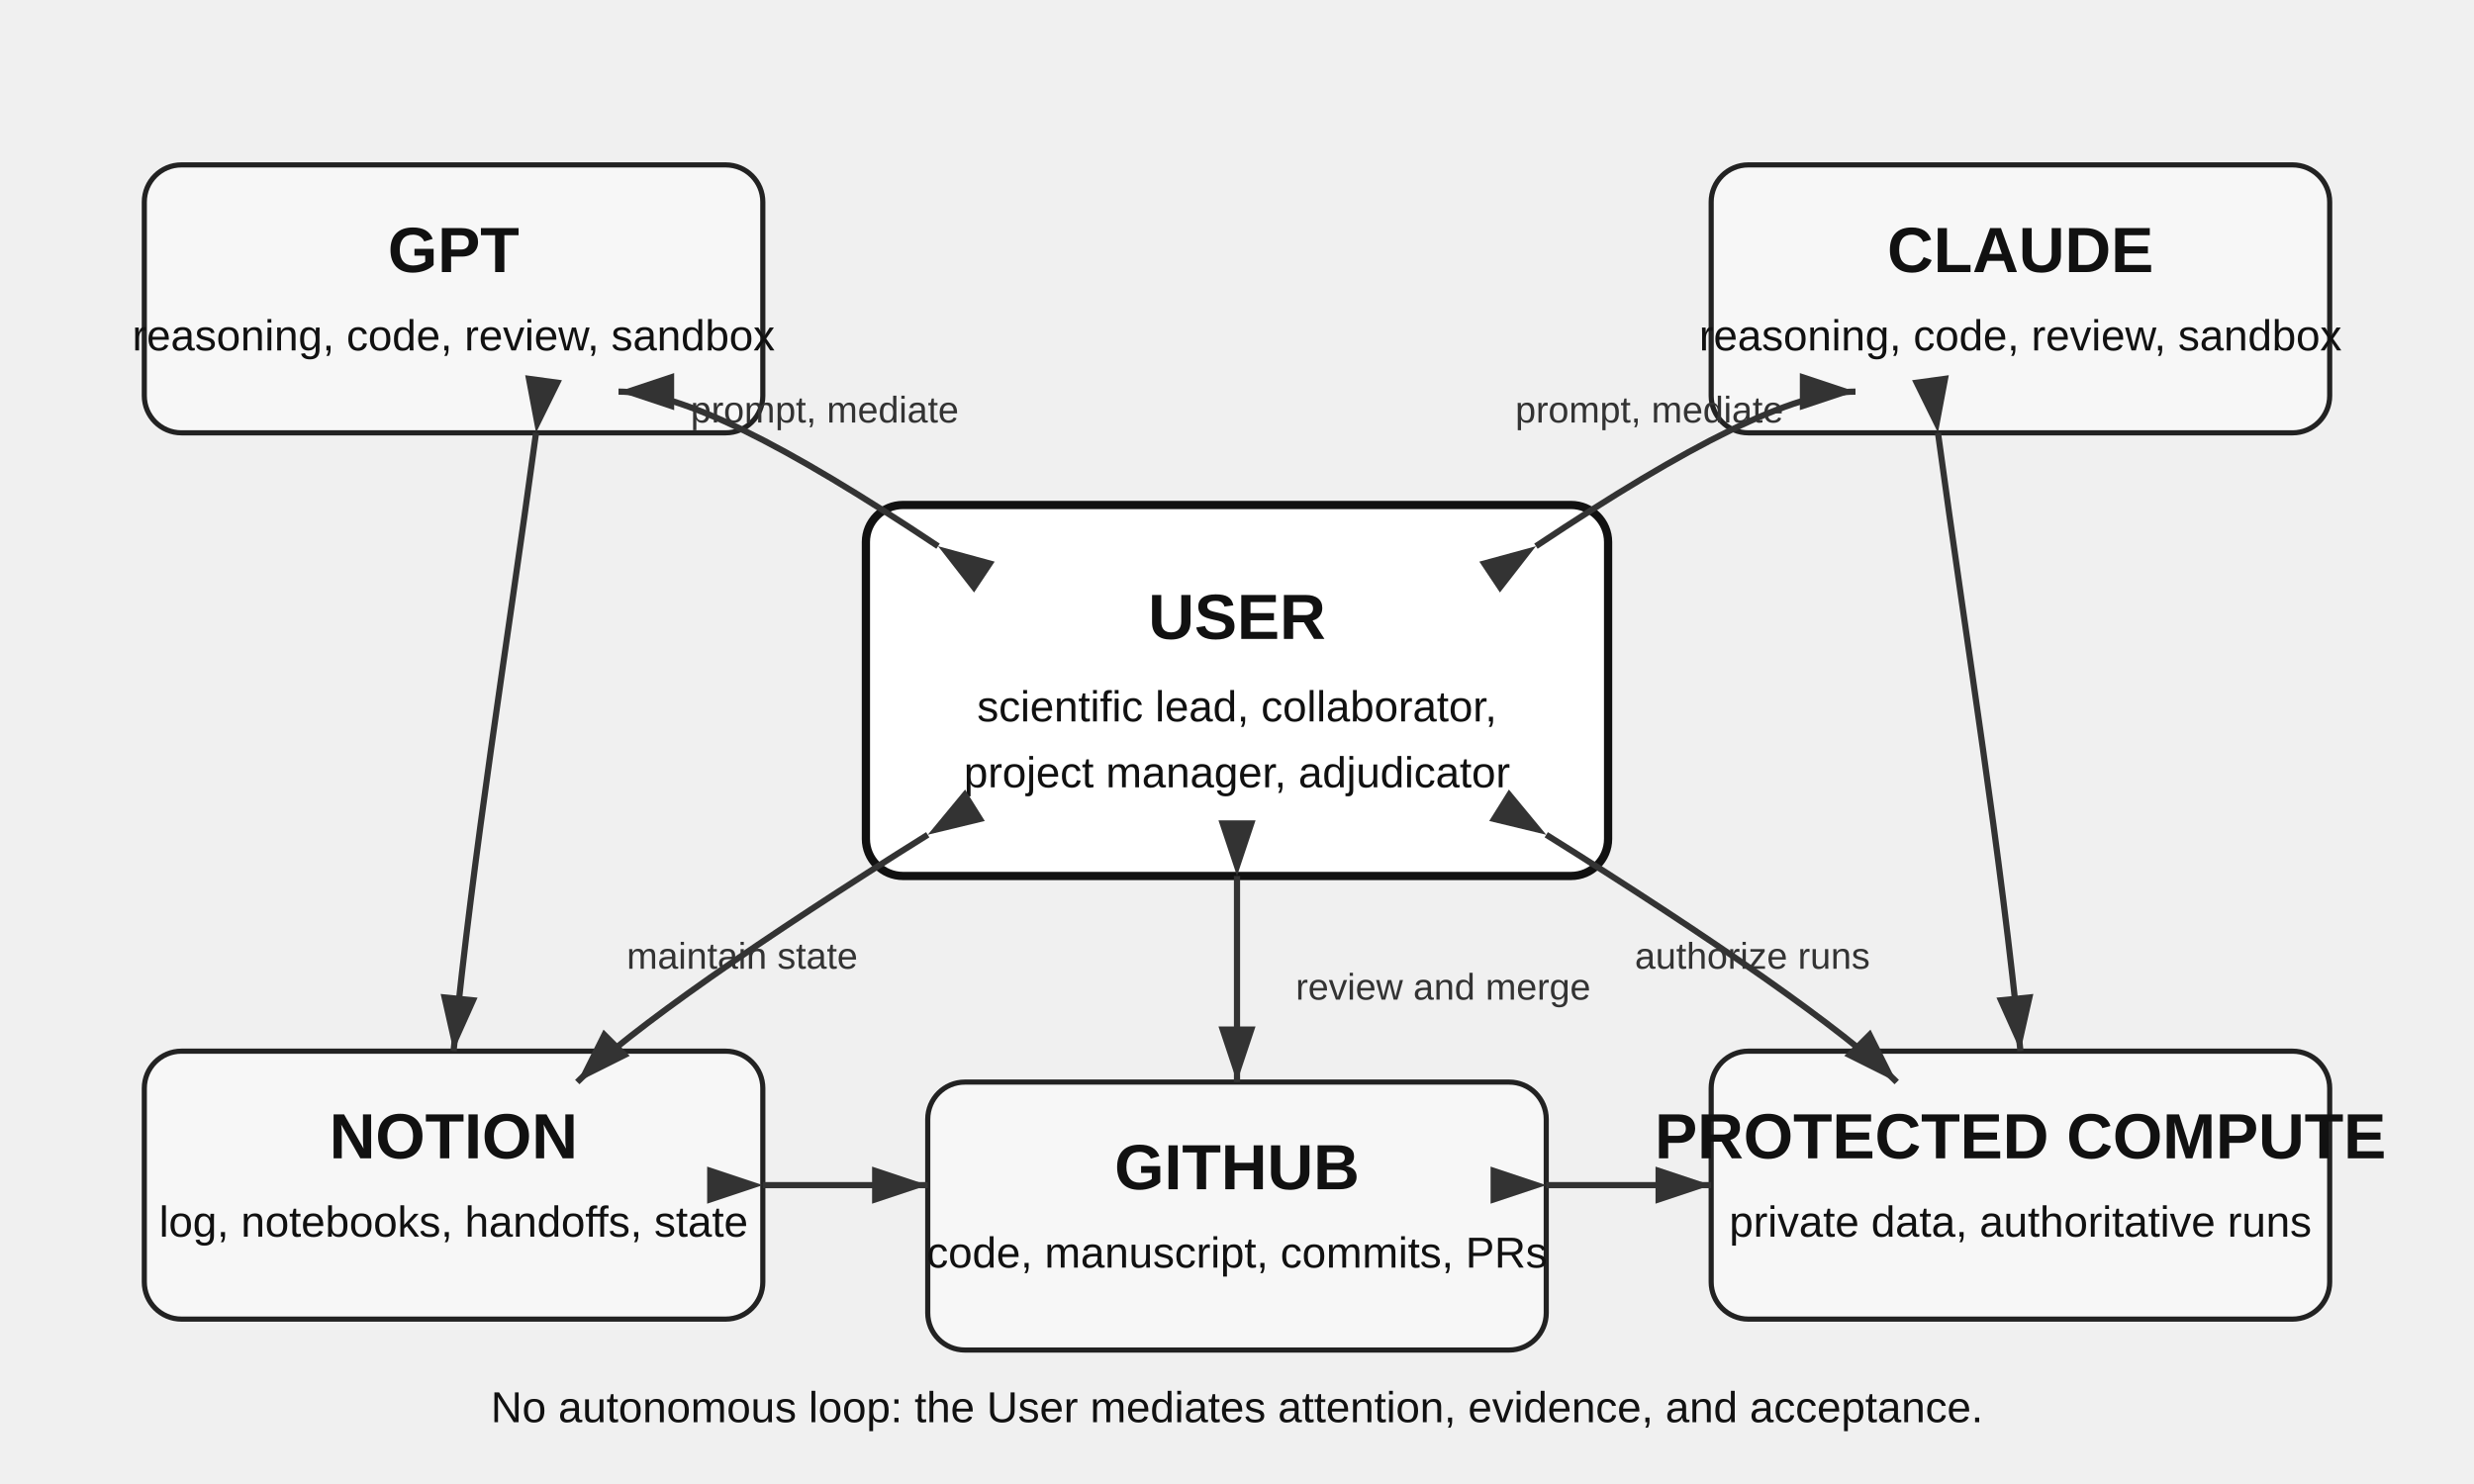
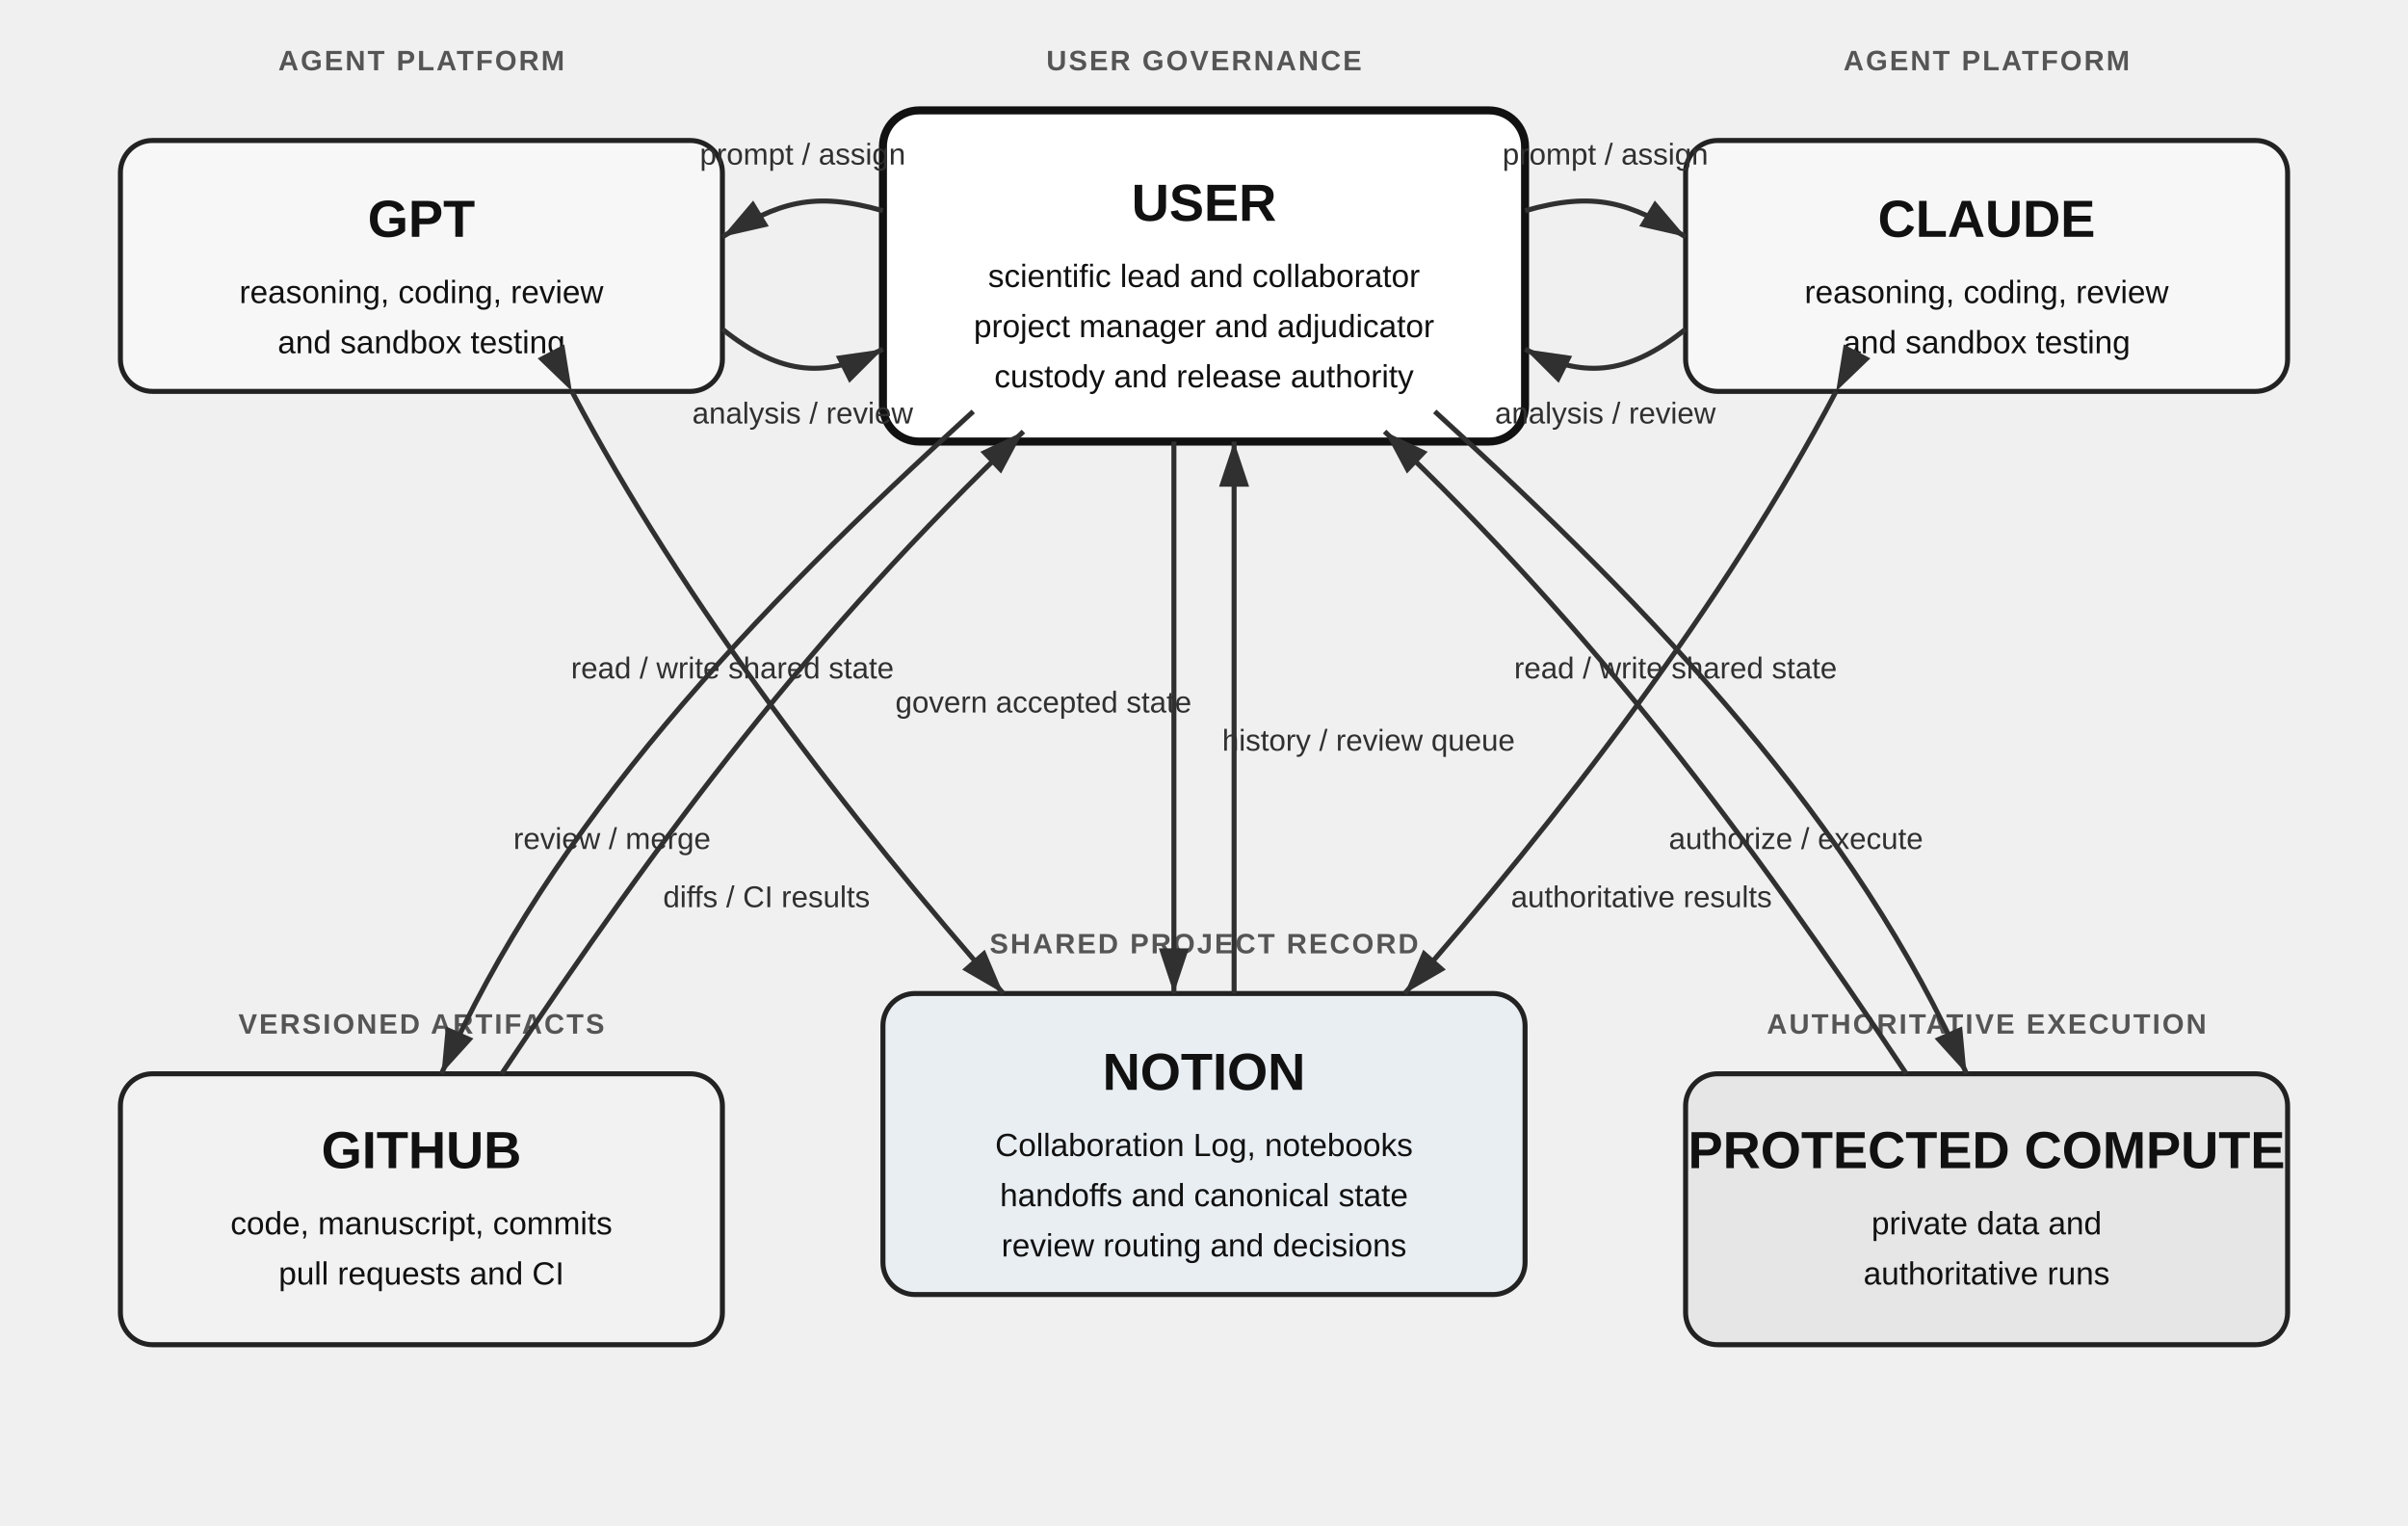
- <svg xmlns="http://www.w3.org/2000/svg" width="1200" height="720" viewBox="0 0 1200 720" role="img" aria-labelledby="title desc">
+ <svg xmlns="http://www.w3.org/2000/svg" width="1200" height="760" viewBox="0 0 1200 760" role="img" aria-labelledby="title desc">
  <defs>
    <marker id="arrow" markerWidth="10" markerHeight="10" refX="9" refY="3" orient="auto" markerUnits="strokeWidth">
-       <path d="M0,0 L0,6 L9,3 z" fill="#333" />
+       <path d="M0,0 L0,6 L9,3 z" fill="#303030" />
    </marker>
    <style>
-     .box { fill: #f7f7f7; stroke: #222; stroke-width: 2.5; rx: 18; }
-     .center { fill: #ffffff; stroke: #111; stroke-width: 4; }
-     .label { font-family: Arial, Helvetica, sans-serif; fill: #111; text-anchor: middle; }
-     .title { font-size: 31px; font-weight: 700; }
-     .sub { font-size: 21px; }
-     .edge { stroke: #333; stroke-width: 3; fill: none; marker-end: url(#arrow); }
-     .bi { stroke: #333; stroke-width: 3; fill: none; marker-end: url(#arrow); marker-start: url(#arrow); }
-     .edge-label { font-family: Arial, Helvetica, sans-serif; font-size: 18px; fill: #333; text-anchor: middle; }
-   </style>
+       .label { font-family: Arial, Helvetica, sans-serif; fill: #111111; text-anchor: middle; }
+       .node-title { font-size: 26px; font-weight: 700; }
+       .node-sub { font-size: 16px; }
+       .edge { stroke: #303030; stroke-width: 2.5; fill: none; marker-end: url(#arrow); }
+       .shared { stroke: #303030; stroke-width: 2.5; fill: none; marker-start: url(#arrow); marker-end: url(#arrow); }
+       .edge-label { font-family: Arial, Helvetica, sans-serif; font-size: 15px; fill: #303030; text-anchor: middle; }
+       .layer-label { font-family: Arial, Helvetica, sans-serif; font-size: 14px; font-weight: 700; letter-spacing: 1px; fill: #555555; text-anchor: middle; }
+     </style>
  </defs>
-   <rect x="420" y="245" width="360" height="180" class="box center" />
-   <text x="600" y="310" class="label title">USER</text>
-   <text x="600" y="350" class="label sub">scientific lead, collaborator,</text>
-   <text x="600" y="382" class="label sub">project manager, adjudicator</text>
-   <rect x="70" y="80" width="300" height="130" class="box" />
-   <text x="220" y="132" class="label title">GPT</text>
-   <text x="220" y="170" class="label sub">reasoning, code, review, sandbox</text>
-   <rect x="830" y="80" width="300" height="130" class="box" />
-   <text x="980" y="132" class="label title">CLAUDE</text>
-   <text x="980" y="170" class="label sub">reasoning, code, review, sandbox</text>
-   <rect x="70" y="510" width="300" height="130" class="box" />
-   <text x="220" y="562" class="label title">NOTION</text>
-   <text x="220" y="600" class="label sub">log, notebooks, handoffs, state</text>
-   <rect x="450" y="525" width="300" height="130" class="box" />
-   <text x="600" y="577" class="label title">GITHUB</text>
-   <text x="600" y="615" class="label sub">code, manuscript, commits, PRs</text>
-   <rect x="830" y="510" width="300" height="130" class="box" />
-   <text x="980" y="562" class="label title">PROTECTED COMPUTE</text>
-   <text x="980" y="600" class="label sub">private data, authoritative runs</text>
-   <path d="M455,265 C380,215 330,190 300,190" class="bi" />
-   <path d="M745,265 C820,215 870,190 900,190" class="bi" />
-   <text x="400" y="205" class="edge-label">prompt, mediate</text>
-   <text x="800" y="205" class="edge-label">prompt, mediate</text>
-   <path d="M450,405 C370,455 305,500 280,525" class="bi" />
-   <text x="360" y="470" class="edge-label">maintain state</text>
-   <path d="M600,425 L600,525" class="bi" />
-   <text x="700" y="485" class="edge-label">review and merge</text>
-   <path d="M750,405 C830,455 895,500 920,525" class="bi" />
-   <text x="850" y="470" class="edge-label">authorize runs</text>
-   <path d="M260,210 C245,320 230,410 220,510" class="bi" />
-   <path d="M940,210 C955,320 970,410 980,510" class="bi" />
-   <path d="M370,575 L450,575" class="bi" />
-   <path d="M750,575 L830,575" class="bi" />
-   <text x="600" y="690" class="label sub">No autonomous loop: the User mediates attention, evidence, and acceptance.</text>
+   <text x="210" y="35" class="layer-label">AGENT PLATFORM</text>
+   <text x="600" y="35" class="layer-label">USER GOVERNANCE</text>
+   <text x="990" y="35" class="layer-label">AGENT PLATFORM</text>
+   <rect x="60" y="70" width="300" height="125" rx="16" fill="#f7f7f7" stroke="#222222" stroke-width="2.5" />
+   <text x="210" y="118" class="label node-title">GPT</text>
+   <text x="210" y="151" class="label node-sub">reasoning, coding, review</text>
+   <text x="210" y="176" class="label node-sub">and sandbox testing</text>
+   <rect x="440" y="55" width="320" height="165" rx="18" fill="#ffffff" stroke="#111111" stroke-width="4" />
+   <text x="600" y="110" class="label node-title">USER</text>
+   <text x="600" y="143" class="label node-sub">scientific lead and collaborator</text>
+   <text x="600" y="168" class="label node-sub">project manager and adjudicator</text>
+   <text x="600" y="193" class="label node-sub">custody and release authority</text>
+   <rect x="840" y="70" width="300" height="125" rx="16" fill="#f7f7f7" stroke="#222222" stroke-width="2.5" />
+   <text x="990" y="118" class="label node-title">CLAUDE</text>
+   <text x="990" y="151" class="label node-sub">reasoning, coding, review</text>
+   <text x="990" y="176" class="label node-sub">and sandbox testing</text>
+   <text x="210" y="515" class="layer-label">VERSIONED ARTIFACTS</text>
+   <text x="600" y="475" class="layer-label">SHARED PROJECT RECORD</text>
+   <text x="990" y="515" class="layer-label">AUTHORITATIVE EXECUTION</text>
+   <rect x="60" y="535" width="300" height="135" rx="16" fill="#f2f2f2" stroke="#222222" stroke-width="2.5" />
+   <text x="210" y="582" class="label node-title">GITHUB</text>
+   <text x="210" y="615" class="label node-sub">code, manuscript, commits</text>
+   <text x="210" y="640" class="label node-sub">pull requests and CI</text>
+   <rect x="440" y="495" width="320" height="150" rx="16" fill="#e9eef3" stroke="#222222" stroke-width="2.5" />
+   <text x="600" y="543" class="label node-title">NOTION</text>
+   <text x="600" y="576" class="label node-sub">Collaboration Log, notebooks</text>
+   <text x="600" y="601" class="label node-sub">handoffs and canonical state</text>
+   <text x="600" y="626" class="label node-sub">review routing and decisions</text>
+   <rect x="840" y="535" width="300" height="135" rx="16" fill="#e6e6e6" stroke="#222222" stroke-width="2.5" />
+   <text x="990" y="582" class="label node-title">PROTECTED COMPUTE</text>
+   <text x="990" y="615" class="label node-sub">private data and</text>
+   <text x="990" y="640" class="label node-sub">authoritative runs</text>
+   <path d="M440,105 C405,95 388,101 360,118" class="edge" />
+   <text x="400" y="82" class="edge-label">prompt / assign</text>
+   <path d="M360,164 C390,188 412,188 440,174" class="edge" />
+   <text x="400" y="211" class="edge-label">analysis / review</text>
+   <path d="M760,105 C795,95 812,101 840,118" class="edge" />
+   <text x="800" y="82" class="edge-label">prompt / assign</text>
+   <path d="M840,164 C810,188 788,188 760,174" class="edge" />
+   <text x="800" y="211" class="edge-label">analysis / review</text>
+   <path d="M285,195 C340,300 425,410 500,495" class="shared" />
+   <text x="365" y="338" class="edge-label">read / write shared state</text>
+   <path d="M915,195 C860,300 775,410 700,495" class="shared" />
+   <text x="835" y="338" class="edge-label">read / write shared state</text>
+   <path d="M585,220 L585,495" class="edge" />
+   <text x="520" y="355" class="edge-label">govern accepted state</text>
+   <path d="M615,495 L615,220" class="edge" />
+   <text x="682" y="374" class="edge-label">history / review queue</text>
+   <path d="M485,205 C375,305 275,410 220,535" class="edge" />
+   <text x="305" y="423" class="edge-label">review / merge</text>
+   <path d="M250,535 C330,415 405,315 510,215" class="edge" />
+   <text x="382" y="452" class="edge-label">diffs / CI results</text>
+   <path d="M715,205 C825,305 925,410 980,535" class="edge" />
+   <text x="895" y="423" class="edge-label">authorize / execute</text>
+   <path d="M950,535 C870,415 795,315 690,215" class="edge" />
+   <text x="818" y="452" class="edge-label">authoritative results</text>
</svg>
